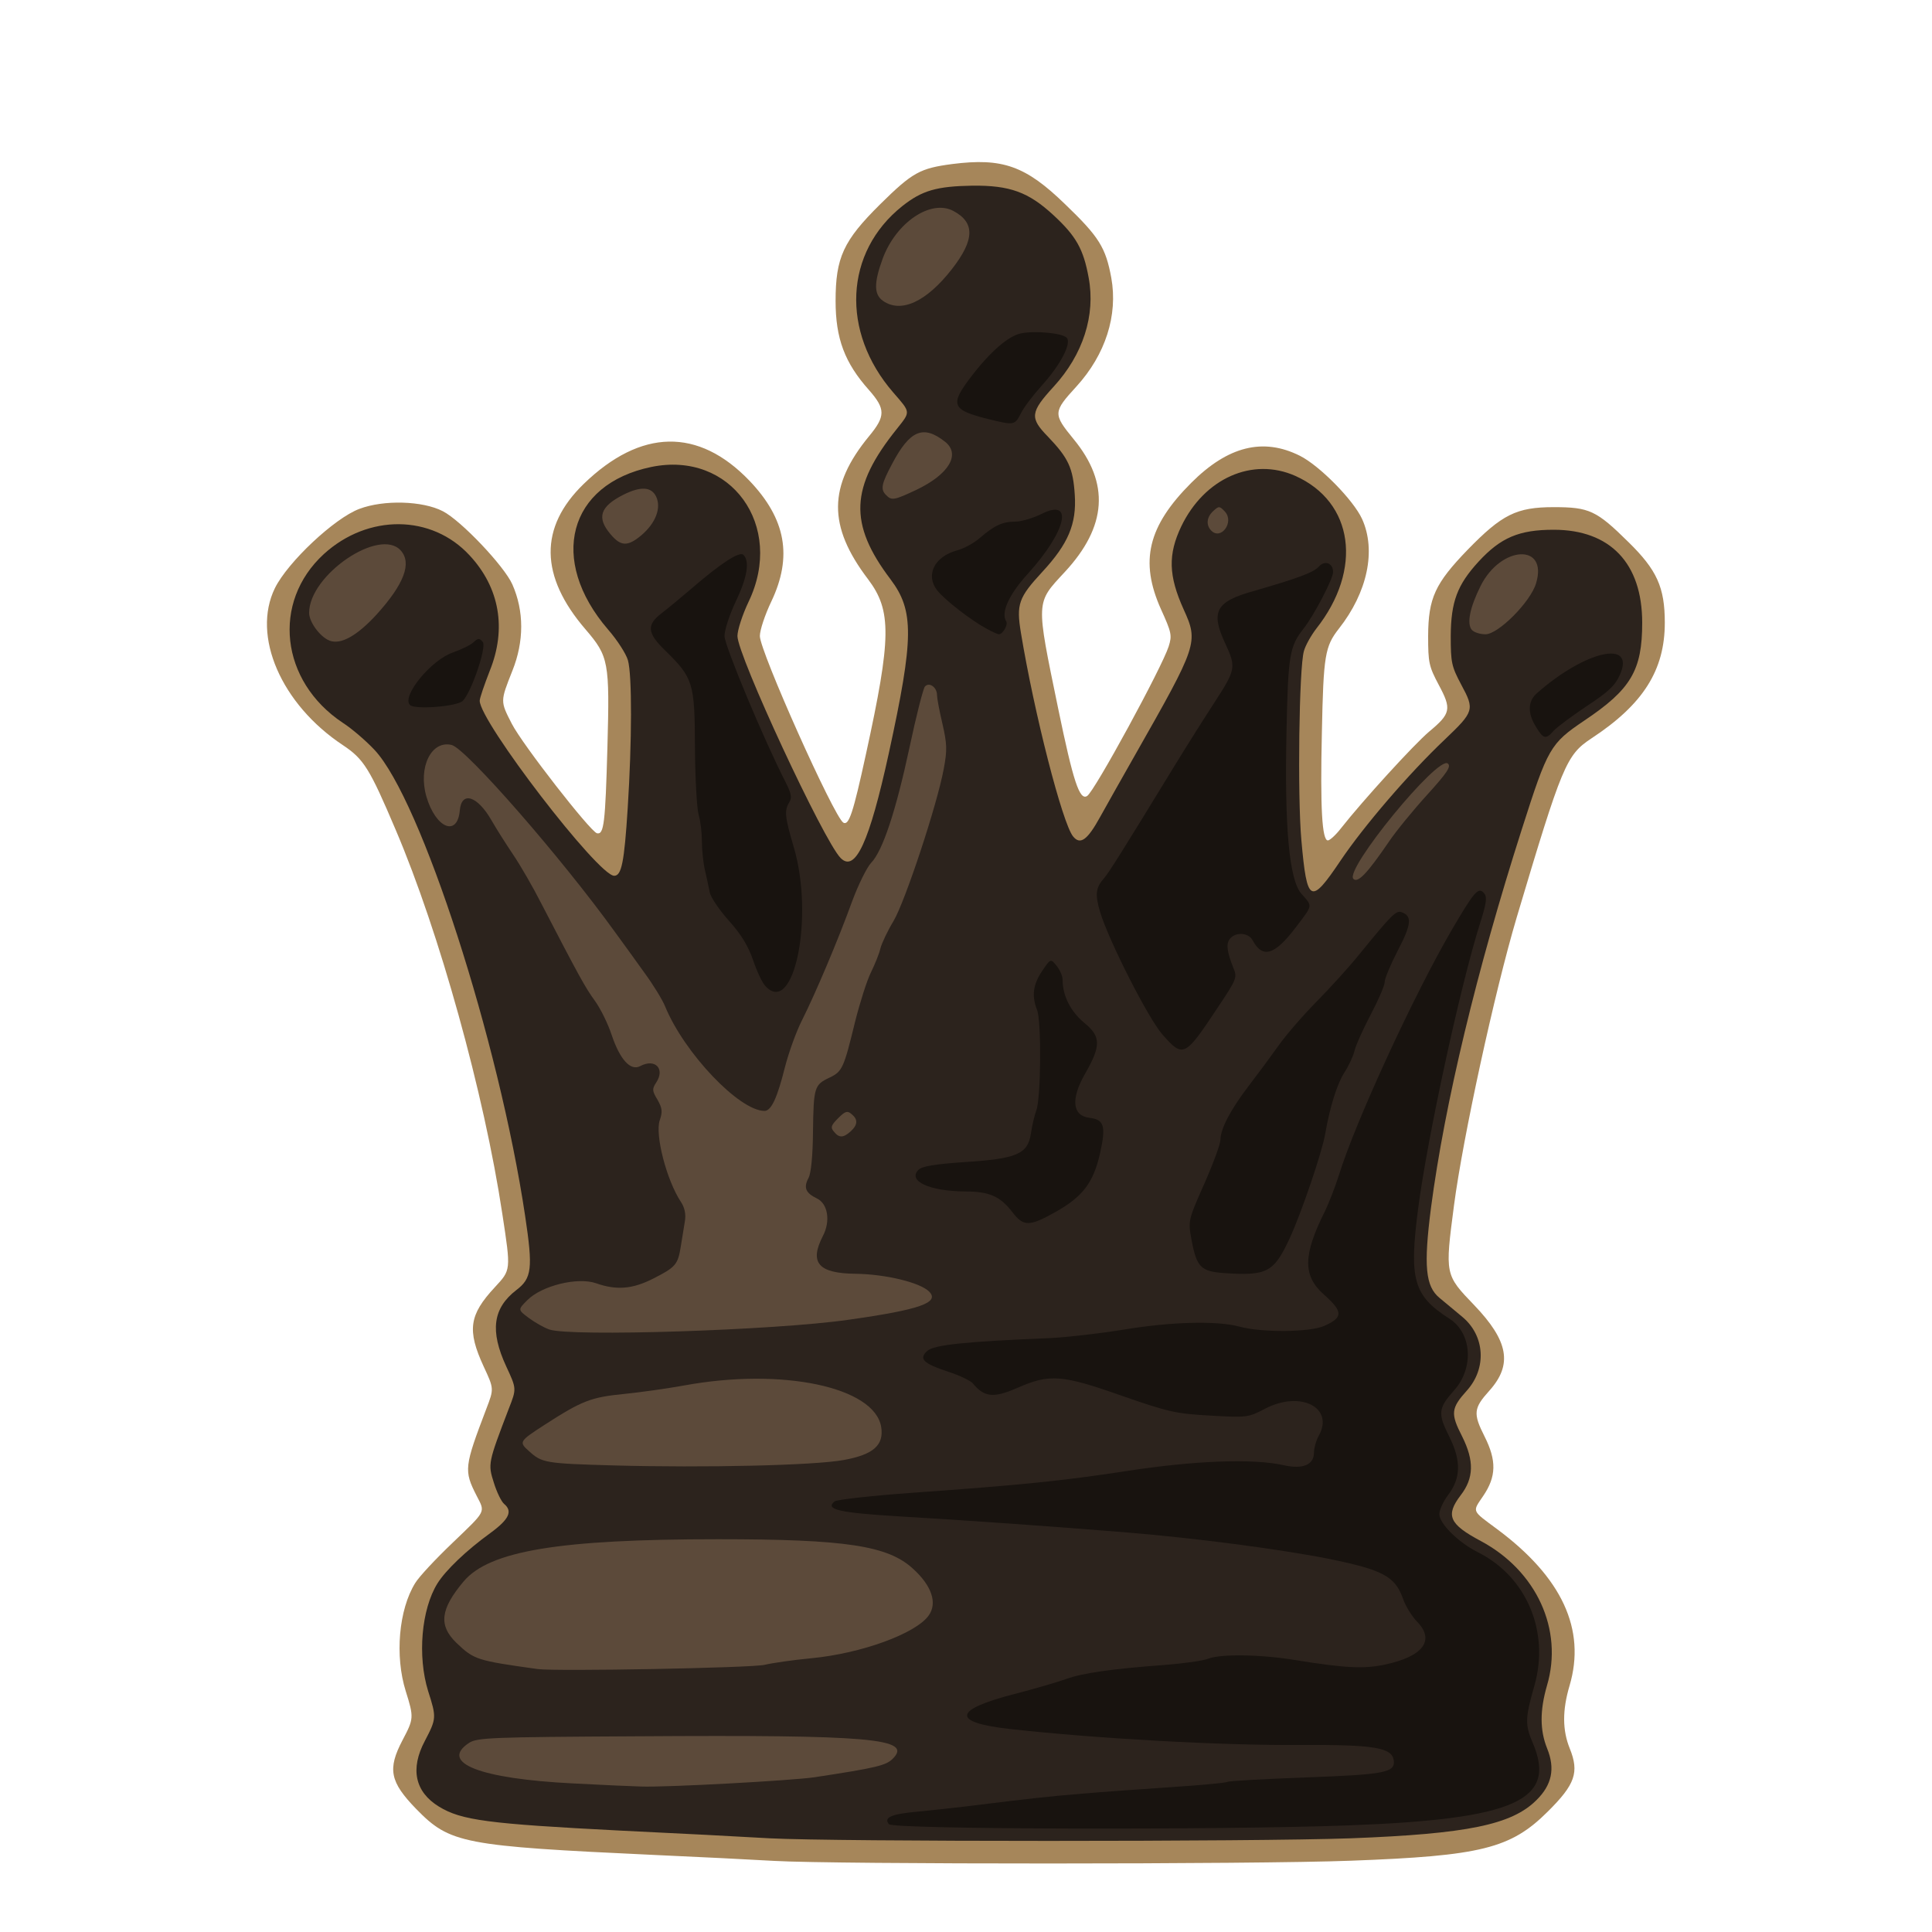
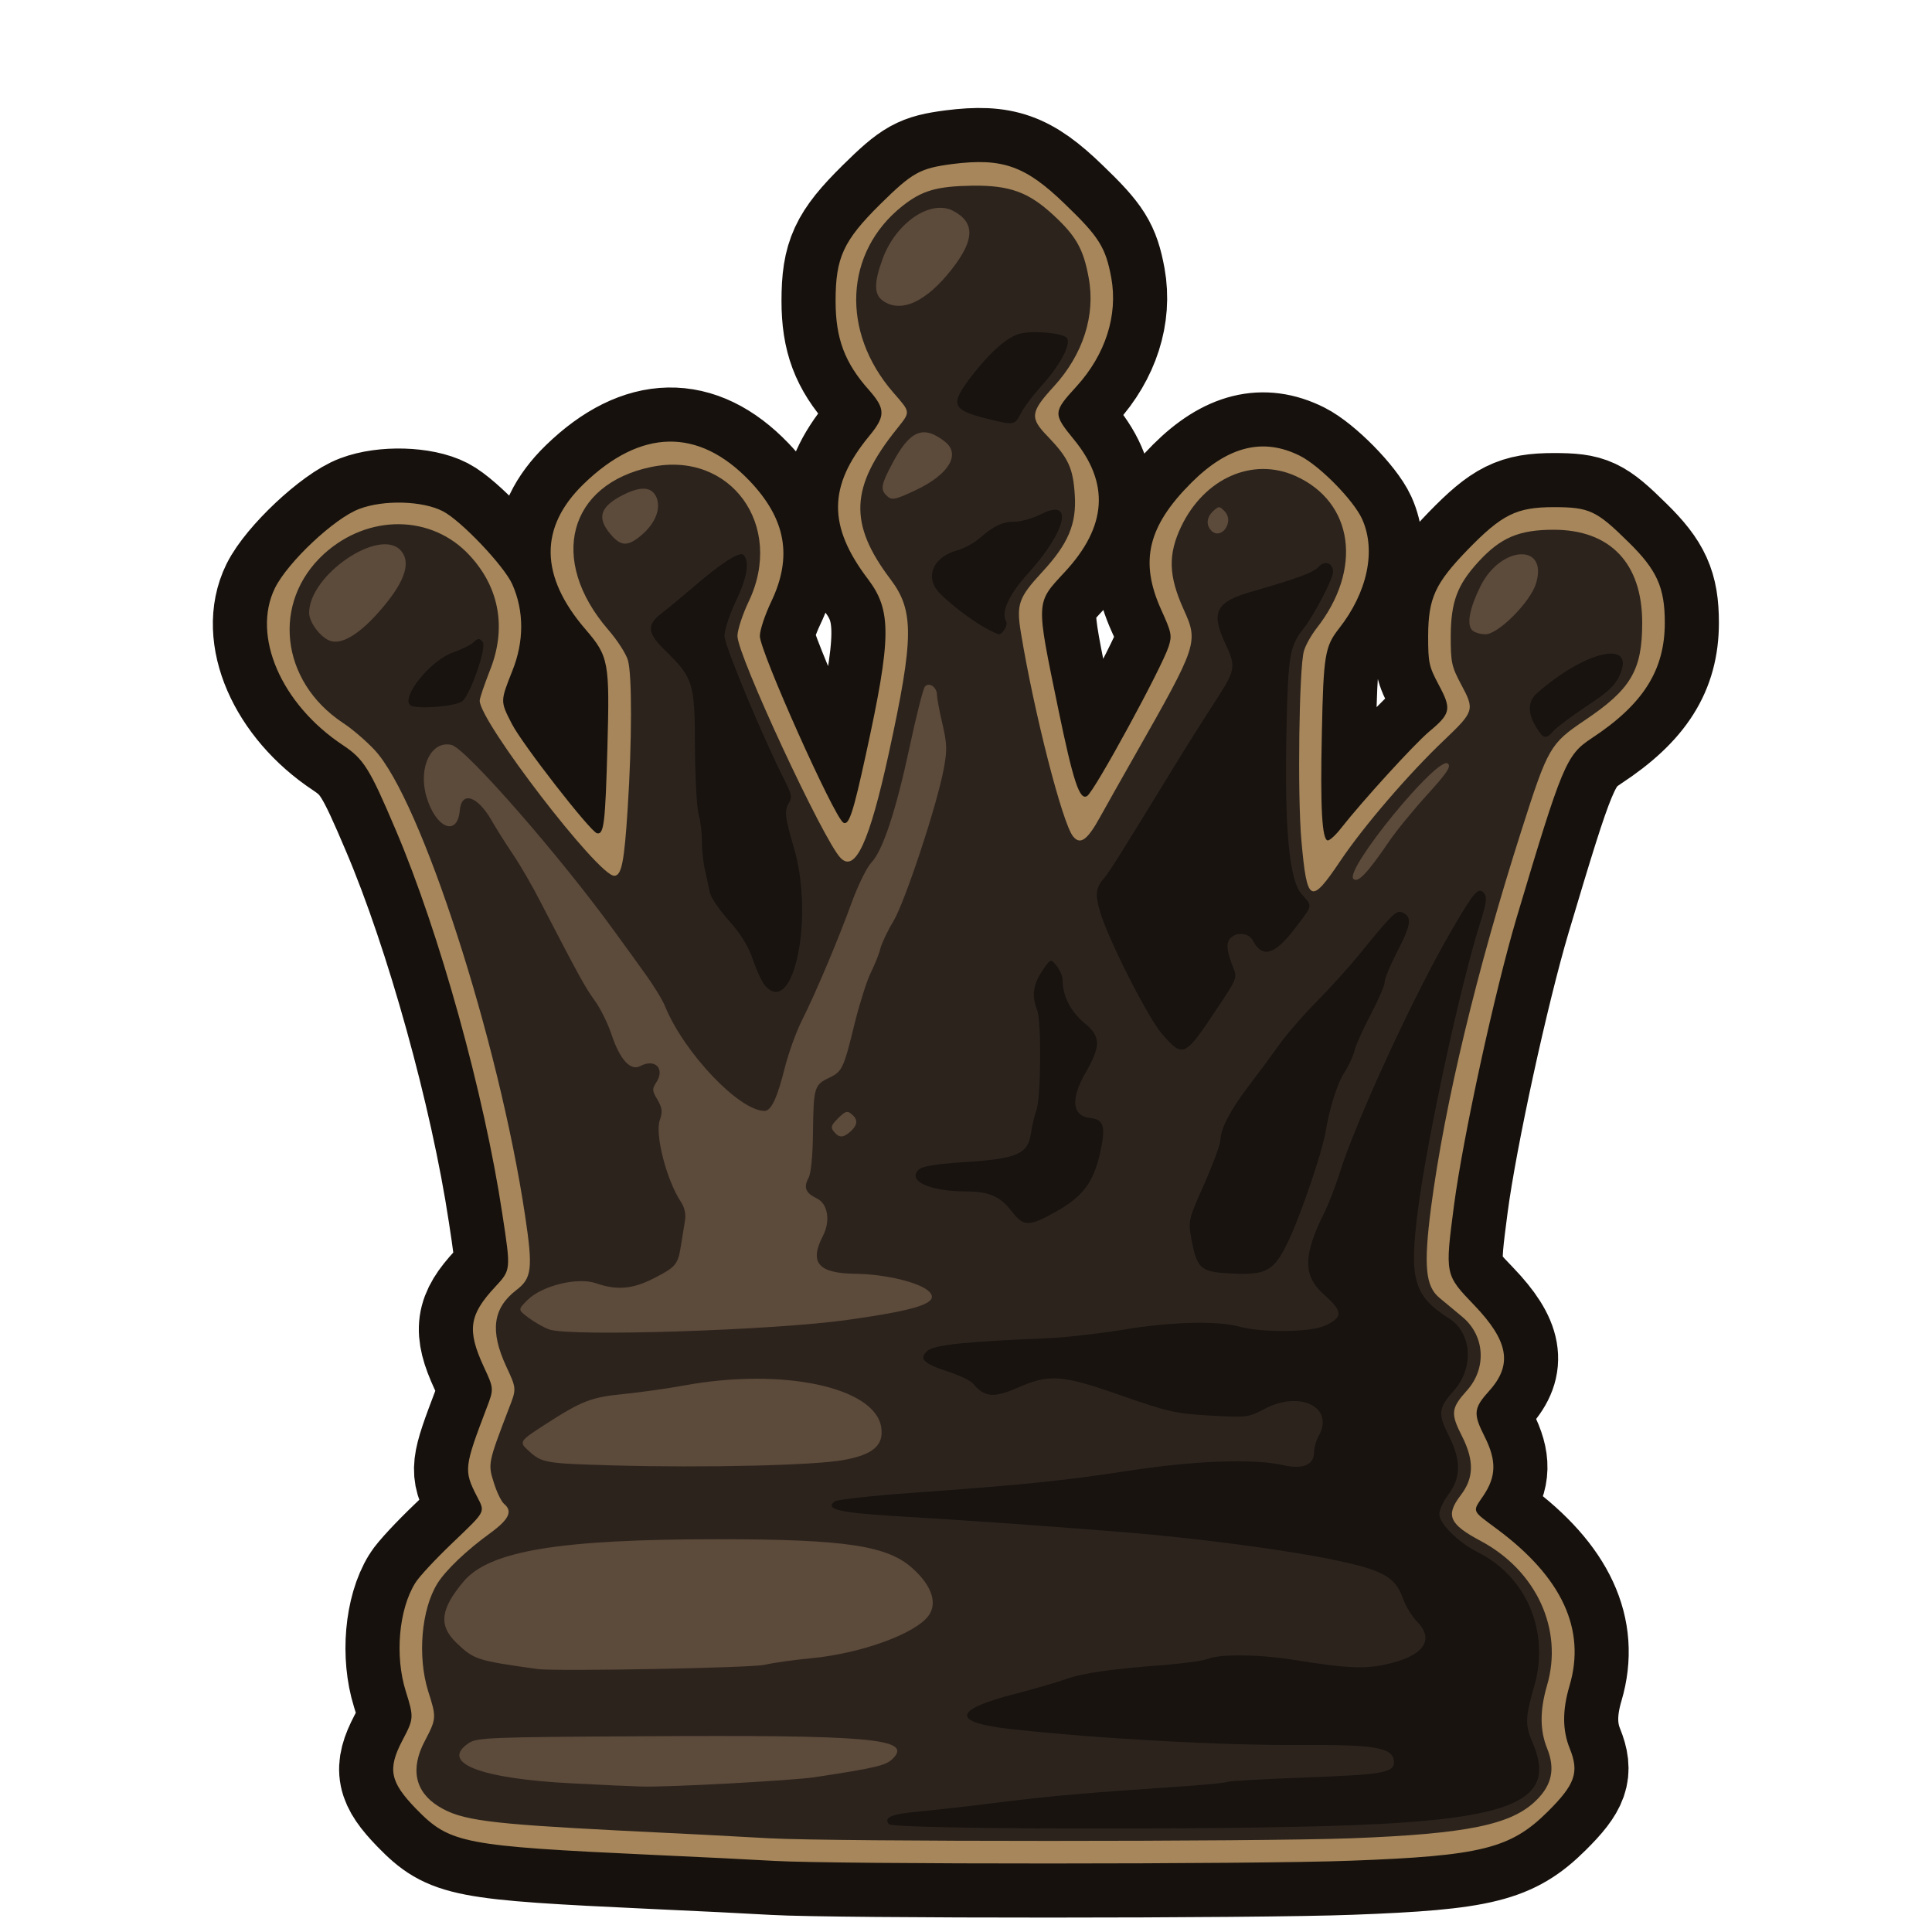
<svg xmlns="http://www.w3.org/2000/svg" viewBox="0 0 100 100">
+   <path fill="#16110d" stroke="#16110d" stroke-width="5.6" stroke-linejoin="round" d="M40.08 96.32C38.89 96.25 36.08 96.11 33.83 96.01C23.95 95.55 23.29 95.42 21.55 93.64C20.18 92.23 20.05 91.57 20.83 90.08C21.42 88.96 21.43 88.90 21.00 87.53C20.43 85.71 20.64 83.31 21.49 81.94C21.68 81.62 22.55 80.69 23.42 79.86C25.19 78.16 25.12 78.30 24.67 77.42C24.00 76.11 24.03 75.92 25.18 72.90C25.57 71.88 25.57 71.88 25.03 70.72C24.17 68.85 24.28 68.06 25.61 66.63C26.45 65.72 26.45 65.78 26.00 62.83C25.06 56.60 22.74 48.25 20.48 42.95C19.13 39.77 18.83 39.29 17.75 38.57C14.55 36.45 13.02 32.91 14.23 30.44C14.89 29.10 17.31 26.82 18.60 26.34C19.86 25.86 21.88 25.92 22.92 26.46C23.86 26.94 26.10 29.30 26.52 30.25C27.13 31.63 27.13 33.20 26.52 34.72C25.89 36.31 25.89 36.29 26.49 37.46C27.03 38.52 30.56 43.05 30.90 43.13C31.26 43.21 31.33 42.62 31.44 38.67C31.56 34.26 31.51 33.98 30.31 32.58C27.93 29.82 27.90 27.29 30.21 25.05C33.17 22.18 36.15 22.13 38.79 24.88C40.68 26.86 41.03 28.81 39.92 31.14C39.60 31.81 39.33 32.61 39.33 32.92C39.33 33.71 43.16 42.27 43.65 42.58C43.94 42.75 44.16 42.07 44.82 39.04C46.14 33.00 46.16 31.61 44.93 29.98C42.84 27.23 42.86 25.16 44.98 22.58C45.84 21.54 45.84 21.17 44.98 20.19C43.72 18.78 43.25 17.52 43.25 15.58C43.25 13.33 43.65 12.46 45.56 10.57C47.23 8.92 47.62 8.71 49.29 8.49C51.89 8.16 53.08 8.58 55.13 10.57C56.89 12.26 57.23 12.81 57.52 14.38C57.87 16.32 57.22 18.35 55.72 20.00C54.50 21.33 54.50 21.42 55.57 22.73C57.45 25.01 57.30 27.25 55.11 29.61C53.60 31.24 53.61 31.04 54.77 36.67C55.55 40.45 55.88 41.45 56.27 41.20C56.65 40.97 60.15 34.53 60.49 33.46C60.67 32.89 60.64 32.74 60.09 31.53C58.98 29.05 59.41 27.24 61.66 24.99C63.56 23.09 65.38 22.64 67.28 23.59C68.30 24.10 70.05 25.88 70.50 26.86C71.24 28.49 70.78 30.66 69.30 32.54C68.58 33.46 68.50 33.91 68.42 37.92C68.33 41.83 68.43 43.50 68.73 43.50C68.83 43.50 69.14 43.22 69.41 42.87C70.55 41.42 73.19 38.53 73.97 37.87C75.10 36.93 75.14 36.70 74.47 35.45C73.96 34.49 73.92 34.30 73.92 32.92C73.93 30.95 74.28 30.20 75.96 28.46C77.74 26.63 78.49 26.25 80.42 26.25C82.26 26.25 82.63 26.42 84.29 28.06C85.76 29.50 86.17 30.40 86.17 32.23C86.17 34.69 85.05 36.46 82.37 38.22C81.07 39.08 80.86 39.58 78.50 47.50C77.36 51.34 75.72 58.88 75.26 62.38C74.79 65.98 74.78 65.97 76.31 67.56C78.08 69.41 78.30 70.63 77.09 71.98C76.27 72.89 76.24 73.16 76.84 74.35C77.47 75.60 77.45 76.43 76.77 77.43C76.20 78.27 76.16 78.16 77.48 79.14C80.85 81.64 82.10 84.34 81.24 87.25C80.86 88.53 80.87 89.56 81.25 90.50C81.75 91.74 81.53 92.36 80.11 93.77C78.19 95.68 76.67 96.06 69.92 96.31C65.03 96.50 43.23 96.50 40.08 96.32Z" />
  <path fill="#a6865a" d="M40.08 96.32C38.89 96.25 36.08 96.11 33.83 96.01C23.95 95.55 23.29 95.42 21.55 93.64C20.18 92.23 20.05 91.57 20.83 90.08C21.42 88.96 21.43 88.90 21.00 87.53C20.43 85.71 20.64 83.31 21.49 81.94C21.68 81.62 22.55 80.69 23.42 79.86C25.19 78.16 25.12 78.30 24.67 77.42C24.00 76.11 24.03 75.92 25.18 72.90C25.57 71.88 25.57 71.88 25.03 70.72C24.17 68.85 24.28 68.06 25.61 66.63C26.45 65.72 26.45 65.78 26.00 62.83C25.06 56.60 22.74 48.25 20.48 42.95C19.13 39.77 18.83 39.29 17.75 38.57C14.55 36.45 13.02 32.91 14.23 30.44C14.89 29.10 17.31 26.82 18.60 26.34C19.86 25.86 21.88 25.92 22.92 26.46C23.86 26.94 26.10 29.30 26.52 30.25C27.13 31.63 27.13 33.20 26.52 34.72C25.89 36.31 25.89 36.29 26.49 37.46C27.03 38.52 30.56 43.05 30.90 43.13C31.26 43.21 31.33 42.62 31.44 38.67C31.56 34.26 31.51 33.98 30.31 32.58C27.93 29.82 27.90 27.29 30.21 25.05C33.17 22.18 36.15 22.13 38.79 24.88C40.68 26.86 41.03 28.81 39.92 31.14C39.60 31.81 39.33 32.61 39.33 32.92C39.33 33.71 43.16 42.27 43.65 42.58C43.94 42.75 44.16 42.07 44.82 39.04C46.14 33.00 46.16 31.61 44.93 29.98C42.84 27.23 42.86 25.16 44.98 22.58C45.84 21.54 45.84 21.17 44.98 20.19C43.72 18.78 43.25 17.52 43.25 15.58C43.25 13.33 43.65 12.46 45.56 10.57C47.23 8.92 47.62 8.71 49.29 8.49C51.89 8.16 53.08 8.58 55.13 10.57C56.89 12.26 57.23 12.81 57.52 14.38C57.87 16.32 57.22 18.35 55.72 20.00C54.50 21.33 54.50 21.42 55.57 22.73C57.45 25.01 57.30 27.25 55.11 29.61C53.60 31.24 53.61 31.04 54.77 36.67C55.55 40.45 55.88 41.45 56.27 41.20C56.65 40.97 60.15 34.53 60.49 33.46C60.67 32.89 60.64 32.74 60.09 31.53C58.98 29.05 59.41 27.24 61.66 24.99C63.56 23.09 65.38 22.64 67.28 23.59C68.30 24.10 70.05 25.88 70.50 26.86C71.24 28.49 70.78 30.66 69.30 32.54C68.58 33.46 68.50 33.91 68.42 37.92C68.33 41.83 68.43 43.50 68.73 43.50C68.83 43.50 69.14 43.22 69.41 42.87C70.55 41.42 73.19 38.53 73.97 37.87C75.10 36.93 75.14 36.70 74.47 35.45C73.96 34.49 73.92 34.30 73.92 32.92C73.93 30.95 74.28 30.20 75.96 28.46C77.74 26.63 78.49 26.25 80.42 26.25C82.26 26.25 82.63 26.42 84.29 28.06C85.76 29.50 86.17 30.40 86.17 32.23C86.17 34.69 85.05 36.46 82.37 38.22C81.07 39.08 80.86 39.58 78.50 47.50C77.36 51.34 75.72 58.88 75.26 62.38C74.79 65.98 74.78 65.97 76.31 67.56C78.08 69.41 78.30 70.63 77.09 71.98C76.27 72.89 76.24 73.16 76.84 74.35C77.47 75.60 77.45 76.43 76.77 77.43C76.20 78.27 76.16 78.16 77.48 79.14C80.85 81.64 82.10 84.34 81.24 87.25C80.86 88.53 80.87 89.56 81.25 90.50C81.75 91.74 81.53 92.36 80.11 93.77C78.19 95.68 76.67 96.06 69.92 96.31C65.03 96.50 43.23 96.50 40.08 96.32Z" />
  <path fill="#2c231d" d="M39.83 95.15C38.50 95.07 35.02 94.89 32.08 94.75C25.26 94.40 23.88 94.22 22.72 93.51C21.48 92.75 21.22 91.56 21.99 90.11C22.59 88.96 22.60 88.90 22.16 87.53C21.60 85.72 21.81 83.30 22.64 81.96C23.07 81.27 24.15 80.24 25.38 79.35C26.35 78.64 26.55 78.22 26.09 77.84C25.95 77.72 25.71 77.23 25.56 76.74C25.25 75.77 25.26 75.72 26.34 72.90C26.74 71.88 26.74 71.88 26.20 70.72C25.35 68.88 25.51 67.71 26.73 66.77C27.53 66.16 27.59 65.66 27.18 62.93C25.82 53.85 21.79 41.39 19.39 38.82C18.95 38.35 18.21 37.71 17.74 37.41C14.51 35.26 14.05 31.17 16.76 28.68C19.05 26.59 22.35 26.62 24.31 28.75C25.86 30.42 26.23 32.54 25.35 34.72C25.07 35.44 24.83 36.13 24.83 36.27C24.83 37.35 30.96 45.33 31.79 45.33C32.17 45.33 32.31 44.65 32.49 41.83C32.71 38.38 32.72 34.93 32.50 34.17C32.41 33.85 31.95 33.13 31.47 32.58C28.37 28.98 29.41 25.06 33.71 24.17C37.82 23.32 40.63 27.21 38.75 31.14C38.43 31.81 38.17 32.61 38.17 32.92C38.17 33.92 42.63 43.52 43.51 44.41C44.27 45.18 45.00 43.58 46.00 39.01C47.31 33.00 47.32 31.61 46.09 29.98C43.92 27.11 44.00 25.21 46.42 22.20C47.14 21.29 47.15 21.37 46.23 20.31C43.51 17.17 43.71 13.05 46.70 10.67C47.72 9.86 48.48 9.64 50.33 9.61C52.27 9.59 53.23 9.94 54.52 11.13C55.70 12.22 56.08 12.89 56.35 14.38C56.71 16.32 56.06 18.35 54.54 20.01C53.32 21.34 53.29 21.63 54.25 22.61C55.30 23.71 55.54 24.22 55.63 25.61C55.73 27.12 55.29 28.15 53.95 29.60C52.72 30.93 52.60 31.27 52.84 32.74C53.53 36.93 54.99 42.61 55.54 43.29C55.91 43.75 56.28 43.49 56.94 42.29C57.31 41.63 58.12 40.18 58.75 39.08C62.00 33.36 62.04 33.25 61.26 31.53C60.48 29.80 60.45 28.70 61.14 27.25C62.34 24.75 64.83 23.65 67.04 24.63C70.07 25.98 70.55 29.47 68.13 32.54C67.87 32.88 67.57 33.40 67.49 33.70C67.24 34.55 67.15 41.18 67.36 43.50C67.65 46.76 67.83 46.86 69.39 44.54C70.59 42.76 72.91 40.05 74.79 38.27C76.30 36.83 76.33 36.73 75.64 35.45C75.13 34.49 75.09 34.30 75.09 32.92C75.10 31.14 75.43 30.27 76.53 29.07C77.68 27.82 78.63 27.42 80.42 27.42C83.34 27.42 85.00 29.15 85.00 32.23C85.00 34.70 84.42 35.68 82.00 37.30C80.24 38.49 80.12 38.69 78.77 42.92C76.43 50.24 74.78 57.11 74.07 62.50C73.68 65.53 73.78 66.58 74.51 67.18C74.83 67.44 75.36 67.89 75.70 68.17C76.86 69.14 76.96 70.82 75.93 71.97C75.10 72.89 75.07 73.16 75.68 74.35C76.31 75.61 76.29 76.51 75.60 77.40C74.81 78.44 75.01 78.89 76.64 79.76C79.53 81.30 80.93 84.35 80.07 87.25C79.70 88.53 79.70 89.56 80.08 90.50C80.50 91.54 80.33 92.38 79.53 93.17C78.25 94.45 75.95 94.92 69.92 95.15C64.91 95.33 43.23 95.33 39.83 95.15Z" />
  <path fill="#18130f" d="M46.01 94.42C45.72 94.07 46.14 93.89 47.50 93.77C48.19 93.70 49.35 93.58 50.08 93.49C53.46 93.07 54.21 92.99 56.00 92.84C57.05 92.75 59.15 92.60 60.65 92.50C62.16 92.40 63.45 92.28 63.53 92.23C63.61 92.18 65.43 92.08 67.57 92.00C71.68 91.85 72.23 91.75 72.14 91.11C72.04 90.45 71.11 90.30 67.33 90.32C63.22 90.35 56.73 89.99 52.25 89.49C49.24 89.15 49.33 88.50 52.51 87.68C53.56 87.41 54.75 87.06 55.17 86.91C56.01 86.60 57.54 86.38 60.25 86.18C61.26 86.10 62.29 85.96 62.55 85.85C63.20 85.60 65.28 85.63 67.08 85.93C69.61 86.34 70.60 86.39 71.68 86.16C73.66 85.74 74.29 84.90 73.35 83.94C73.07 83.65 72.74 83.11 72.62 82.75C72.21 81.59 71.57 81.25 68.75 80.68C66.23 80.18 61.86 79.61 58.33 79.32C54.67 79.02 49.73 78.67 46.58 78.49C43.42 78.30 42.68 78.13 43.20 77.71C43.32 77.62 45.10 77.42 47.17 77.27C52.94 76.86 55.04 76.64 58.25 76.15C61.78 75.60 64.85 75.48 66.45 75.84C67.42 76.06 68.00 75.82 68.01 75.21C68.01 74.96 68.12 74.56 68.25 74.33C69.09 72.86 67.31 71.95 65.47 72.92C64.61 73.37 64.54 73.38 62.63 73.27C60.84 73.17 60.47 73.08 58.08 72.25C54.96 71.15 54.33 71.10 52.65 71.84C51.43 72.37 50.95 72.33 50.35 71.60C50.24 71.47 49.67 71.19 49.08 71.00C47.78 70.57 47.54 70.33 48.00 69.92C48.34 69.61 49.95 69.44 54.33 69.26C55.20 69.22 56.93 69.02 58.17 68.82C60.64 68.41 63.01 68.35 64.17 68.67C65.32 68.98 67.79 68.96 68.54 68.63C69.53 68.19 69.52 67.89 68.53 67.01C67.42 66.03 67.44 64.96 68.59 62.67C68.79 62.25 69.11 61.43 69.30 60.83C70.15 58.07 73.19 51.48 75.15 48.12C76.32 46.12 76.53 45.88 76.82 46.24C76.98 46.43 76.94 46.75 76.61 47.78C75.58 51.04 73.89 58.85 73.41 62.50C72.92 66.23 73.15 67.06 75.03 68.26C76.19 69.01 76.30 70.81 75.26 71.97C74.44 72.89 74.41 73.16 75.01 74.35C75.64 75.61 75.62 76.51 74.94 77.40C74.70 77.72 74.50 78.16 74.50 78.37C74.50 78.86 75.48 79.83 76.47 80.33C79.01 81.59 80.22 84.44 79.42 87.25C78.94 88.92 78.93 89.27 79.33 90.20C80.61 93.18 78.43 94.16 69.83 94.48C63.23 94.73 46.22 94.69 46.01 94.42ZM63.31 65.89C62.16 65.80 61.94 65.58 61.68 64.21C61.49 63.18 61.49 63.18 62.33 61.28C62.79 60.24 63.17 59.21 63.17 58.99C63.18 58.41 63.70 57.42 64.66 56.17C65.12 55.57 65.80 54.65 66.17 54.13C66.54 53.60 67.42 52.58 68.13 51.86C68.84 51.14 69.83 50.05 70.33 49.43C72.04 47.33 72.27 47.10 72.56 47.22C73.10 47.42 73.05 47.85 72.36 49.18C71.98 49.91 71.67 50.65 71.67 50.83C71.67 51.01 71.34 51.77 70.94 52.53C70.54 53.29 70.16 54.14 70.10 54.42C70.03 54.69 69.80 55.19 69.58 55.52C69.21 56.10 68.83 57.30 68.59 58.70C68.43 59.63 67.37 62.76 66.76 64.08C65.93 65.87 65.59 66.05 63.31 65.89ZM52.40 62.74C51.77 61.92 51.20 61.67 49.97 61.67C48.12 61.66 46.96 61.13 47.54 60.55C47.74 60.36 48.35 60.26 49.91 60.15C52.64 59.98 53.20 59.73 53.36 58.67C53.42 58.25 53.55 57.71 53.64 57.47C53.88 56.85 53.91 52.87 53.68 52.28C53.39 51.54 53.47 50.96 53.94 50.26C54.38 49.61 54.38 49.61 54.69 49.99C54.86 50.20 55.00 50.52 55.00 50.71C55.00 51.54 55.41 52.35 56.12 52.94C56.99 53.65 57.00 54.12 56.15 55.60C55.41 56.90 55.51 57.76 56.40 57.86C57.15 57.95 57.25 58.28 56.94 59.69C56.59 61.22 56.05 61.94 54.60 62.75C53.28 63.49 52.97 63.49 52.40 62.74ZM60.17 53.55C59.43 52.71 57.38 48.67 56.94 47.20C56.67 46.28 56.71 45.95 57.15 45.45C57.40 45.16 58.05 44.13 60.83 39.58C61.43 38.60 62.35 37.14 62.88 36.33C63.96 34.66 63.99 34.53 63.42 33.31C62.65 31.66 62.93 31.14 64.86 30.60C67.18 29.93 67.97 29.64 68.26 29.33C68.57 28.98 69.00 29.14 69.00 29.61C69.00 29.96 68.02 31.84 67.47 32.54C66.75 33.45 66.67 33.91 66.59 37.83C66.48 42.85 66.73 45.54 67.36 46.26C67.95 46.93 67.97 46.81 67.07 48.00C65.97 49.45 65.35 49.63 64.83 48.66C64.62 48.27 63.96 48.23 63.67 48.58C63.45 48.84 63.50 49.25 63.84 50.10C64.05 50.60 64.01 50.68 63.01 52.18C61.32 54.73 61.24 54.76 60.17 53.55ZM39.61 51.03C39.45 50.86 39.17 50.26 38.98 49.70C38.74 48.99 38.37 48.37 37.74 47.67C37.24 47.11 36.79 46.45 36.74 46.20C36.69 45.95 36.58 45.44 36.49 45.05C36.40 44.67 36.33 43.99 36.33 43.55C36.33 43.11 36.26 42.49 36.16 42.17C36.07 41.85 35.98 40.27 35.97 38.67C35.96 35.34 35.88 35.09 34.43 33.67C33.49 32.76 33.45 32.34 34.27 31.72C34.61 31.46 35.27 30.91 35.75 30.50C37.31 29.15 38.28 28.52 38.48 28.72C38.82 29.05 38.67 29.91 38.08 31.14C37.76 31.81 37.50 32.61 37.50 32.92C37.50 33.41 39.53 38.28 40.67 40.50C40.96 41.08 41.00 41.29 40.85 41.53C40.59 41.96 40.62 42.27 41.08 43.83C42.16 47.45 41.09 52.67 39.61 51.03ZM79.50 37.62C79.06 36.91 79.08 36.30 79.54 35.89C82.06 33.66 84.68 33.08 83.84 34.94C83.60 35.48 83.24 35.82 82.14 36.54C81.38 37.05 80.61 37.62 80.43 37.81C80.01 38.29 79.89 38.26 79.50 37.62ZM21.22 36.49C20.77 36.04 22.32 34.15 23.45 33.77C23.87 33.62 24.35 33.39 24.50 33.25C24.75 33.02 24.81 33.02 24.99 33.23C25.20 33.49 24.39 35.85 23.95 36.28C23.65 36.57 21.46 36.74 21.22 36.49ZM51.08 32.55C50.26 32.11 48.90 31.05 48.51 30.56C47.89 29.77 48.36 28.81 49.53 28.49C49.88 28.40 50.41 28.11 50.71 27.85C51.46 27.20 51.89 27.00 52.54 27.00C52.86 27.00 53.46 26.82 53.89 26.61C55.60 25.74 55.21 27.48 53.19 29.71C52.21 30.79 51.80 31.71 52.08 32.16C52.19 32.34 51.90 32.84 51.69 32.83C51.63 32.82 51.36 32.70 51.08 32.55ZM51.15 21.69C49.27 21.22 49.15 20.96 50.24 19.53C51.25 18.20 52.21 17.37 52.87 17.25C53.61 17.11 54.98 17.24 55.21 17.48C55.48 17.75 54.90 18.88 53.91 19.97C53.47 20.46 52.99 21.09 52.85 21.38C52.52 22.02 52.50 22.02 51.15 21.69Z" />
  <path fill="#5c4a3a" d="M29.67 92.31C24.84 92.07 22.72 91.24 24.28 90.21C24.70 89.94 25.42 89.91 32.99 89.87C45.09 89.79 47.26 89.98 46.21 91.03C45.86 91.38 45.38 91.50 42.16 91.99C41.03 92.16 34.47 92.52 33.17 92.47C32.75 92.46 31.18 92.39 29.67 92.31ZM27.83 86.39C24.68 85.95 24.54 85.91 23.62 85.03C22.69 84.13 22.79 83.29 24.00 81.85C25.34 80.27 28.95 79.67 37.16 79.67C43.78 79.67 45.96 80.00 47.26 81.20C48.24 82.09 48.53 82.99 48.06 83.63C47.38 84.56 44.59 85.58 42.00 85.83C41.04 85.92 39.95 86.08 39.58 86.17C38.96 86.33 28.76 86.52 27.83 86.39ZM31.75 75.85C28.22 75.75 28.05 75.72 27.38 75.11C26.85 74.64 26.87 74.60 28.17 73.76C30.12 72.50 30.58 72.32 32.31 72.15C33.20 72.06 34.59 71.86 35.42 71.71C40.49 70.78 45.27 71.79 45.61 73.86C45.76 74.80 45.21 75.29 43.67 75.57C42.14 75.85 36.51 75.98 31.75 75.85ZM28.42 68.81C28.14 68.71 27.67 68.44 27.36 68.21C26.80 67.79 26.80 67.79 27.30 67.29C28.05 66.54 29.90 66.09 30.85 66.42C31.90 66.79 32.73 66.73 33.81 66.18C34.97 65.59 35.09 65.46 35.24 64.50C35.31 64.09 35.40 63.51 35.45 63.21C35.51 62.85 35.44 62.51 35.25 62.22C34.50 61.09 33.89 58.72 34.15 57.98C34.30 57.54 34.28 57.36 34.03 56.92C33.75 56.46 33.75 56.36 33.96 56.04C34.44 55.32 33.91 54.77 33.14 55.18C32.64 55.45 32.09 54.85 31.66 53.57C31.47 52.99 31.08 52.20 30.79 51.80C30.30 51.13 29.98 50.55 28.01 46.75C27.59 45.92 26.94 44.80 26.57 44.25C26.20 43.70 25.69 42.90 25.44 42.46C24.71 41.19 23.89 40.93 23.80 41.94C23.68 43.34 22.55 42.87 22.07 41.23C21.63 39.71 22.33 38.30 23.38 38.56C24.13 38.75 29.07 44.41 31.83 48.24C32.25 48.81 32.94 49.77 33.37 50.37C33.81 50.97 34.29 51.75 34.43 52.10C35.42 54.51 38.27 57.50 39.57 57.50C39.92 57.50 40.23 56.83 40.63 55.23C40.82 54.49 41.21 53.40 41.51 52.81C42.20 51.44 43.37 48.68 44.10 46.67C44.42 45.80 44.87 44.89 45.09 44.66C45.69 44.04 46.37 41.98 47.08 38.67C47.42 37.06 47.78 35.66 47.87 35.54C48.09 35.28 48.50 35.57 48.50 35.98C48.50 36.13 48.62 36.79 48.78 37.46C49.02 38.51 49.03 38.82 48.85 39.79C48.50 41.68 46.84 46.68 46.25 47.67C45.94 48.18 45.64 48.82 45.57 49.09C45.51 49.36 45.28 49.92 45.08 50.33C44.87 50.75 44.51 51.89 44.26 52.88C43.67 55.30 43.60 55.46 42.93 55.78C42.15 56.15 42.11 56.27 42.08 58.58C42.07 59.81 41.98 60.73 41.85 60.97C41.58 61.47 41.70 61.75 42.28 62.03C42.85 62.30 43.00 63.20 42.59 63.98C41.88 65.36 42.36 65.91 44.28 65.93C45.83 65.95 47.62 66.38 48.09 66.85C48.66 67.42 47.61 67.79 43.92 68.31C40.12 68.86 29.46 69.20 28.42 68.81ZM43.16 58.57C42.98 58.36 43.01 58.25 43.38 57.88C43.75 57.51 43.86 57.48 44.07 57.66C44.42 57.94 44.40 58.22 44.03 58.56C43.65 58.90 43.43 58.91 43.16 58.57ZM70.05 45.49C69.58 45.01 74.43 39.09 74.94 39.52C75.12 39.67 74.92 39.98 73.86 41.15C73.14 41.94 72.25 43.03 71.88 43.58C70.76 45.22 70.28 45.72 70.05 45.49ZM17.06 33.16C16.57 32.97 16.00 32.20 16.00 31.72C16.00 29.76 19.65 27.28 20.74 28.49C21.33 29.14 20.92 30.23 19.49 31.81C18.48 32.91 17.64 33.38 17.06 33.16ZM76.18 32.60C75.91 32.28 76.08 31.44 76.64 30.32C77.69 28.23 80.13 28.11 79.51 30.18C79.23 31.15 77.55 32.83 76.89 32.83C76.61 32.83 76.29 32.73 76.18 32.60ZM31.60 27.65C30.87 26.79 31.06 26.22 32.26 25.61C33.16 25.16 33.71 25.19 33.96 25.70C34.24 26.29 33.94 27.08 33.18 27.72C32.48 28.30 32.13 28.28 31.60 27.65ZM62.70 27.47C62.41 27.18 62.45 26.76 62.81 26.44C63.09 26.18 63.13 26.19 63.41 26.49C63.89 27.03 63.20 27.97 62.70 27.47ZM45.87 25.63C45.56 25.33 45.62 25.05 46.18 24.00C47.10 22.26 47.79 21.98 48.91 22.86C49.74 23.51 49.12 24.55 47.42 25.36C46.29 25.89 46.15 25.92 45.87 25.63ZM45.70 15.57C45.23 15.24 45.23 14.63 45.69 13.38C46.38 11.52 48.16 10.31 49.33 10.91C50.47 11.51 50.46 12.40 49.27 13.93C47.95 15.62 46.64 16.23 45.70 15.57Z" />
</svg>
